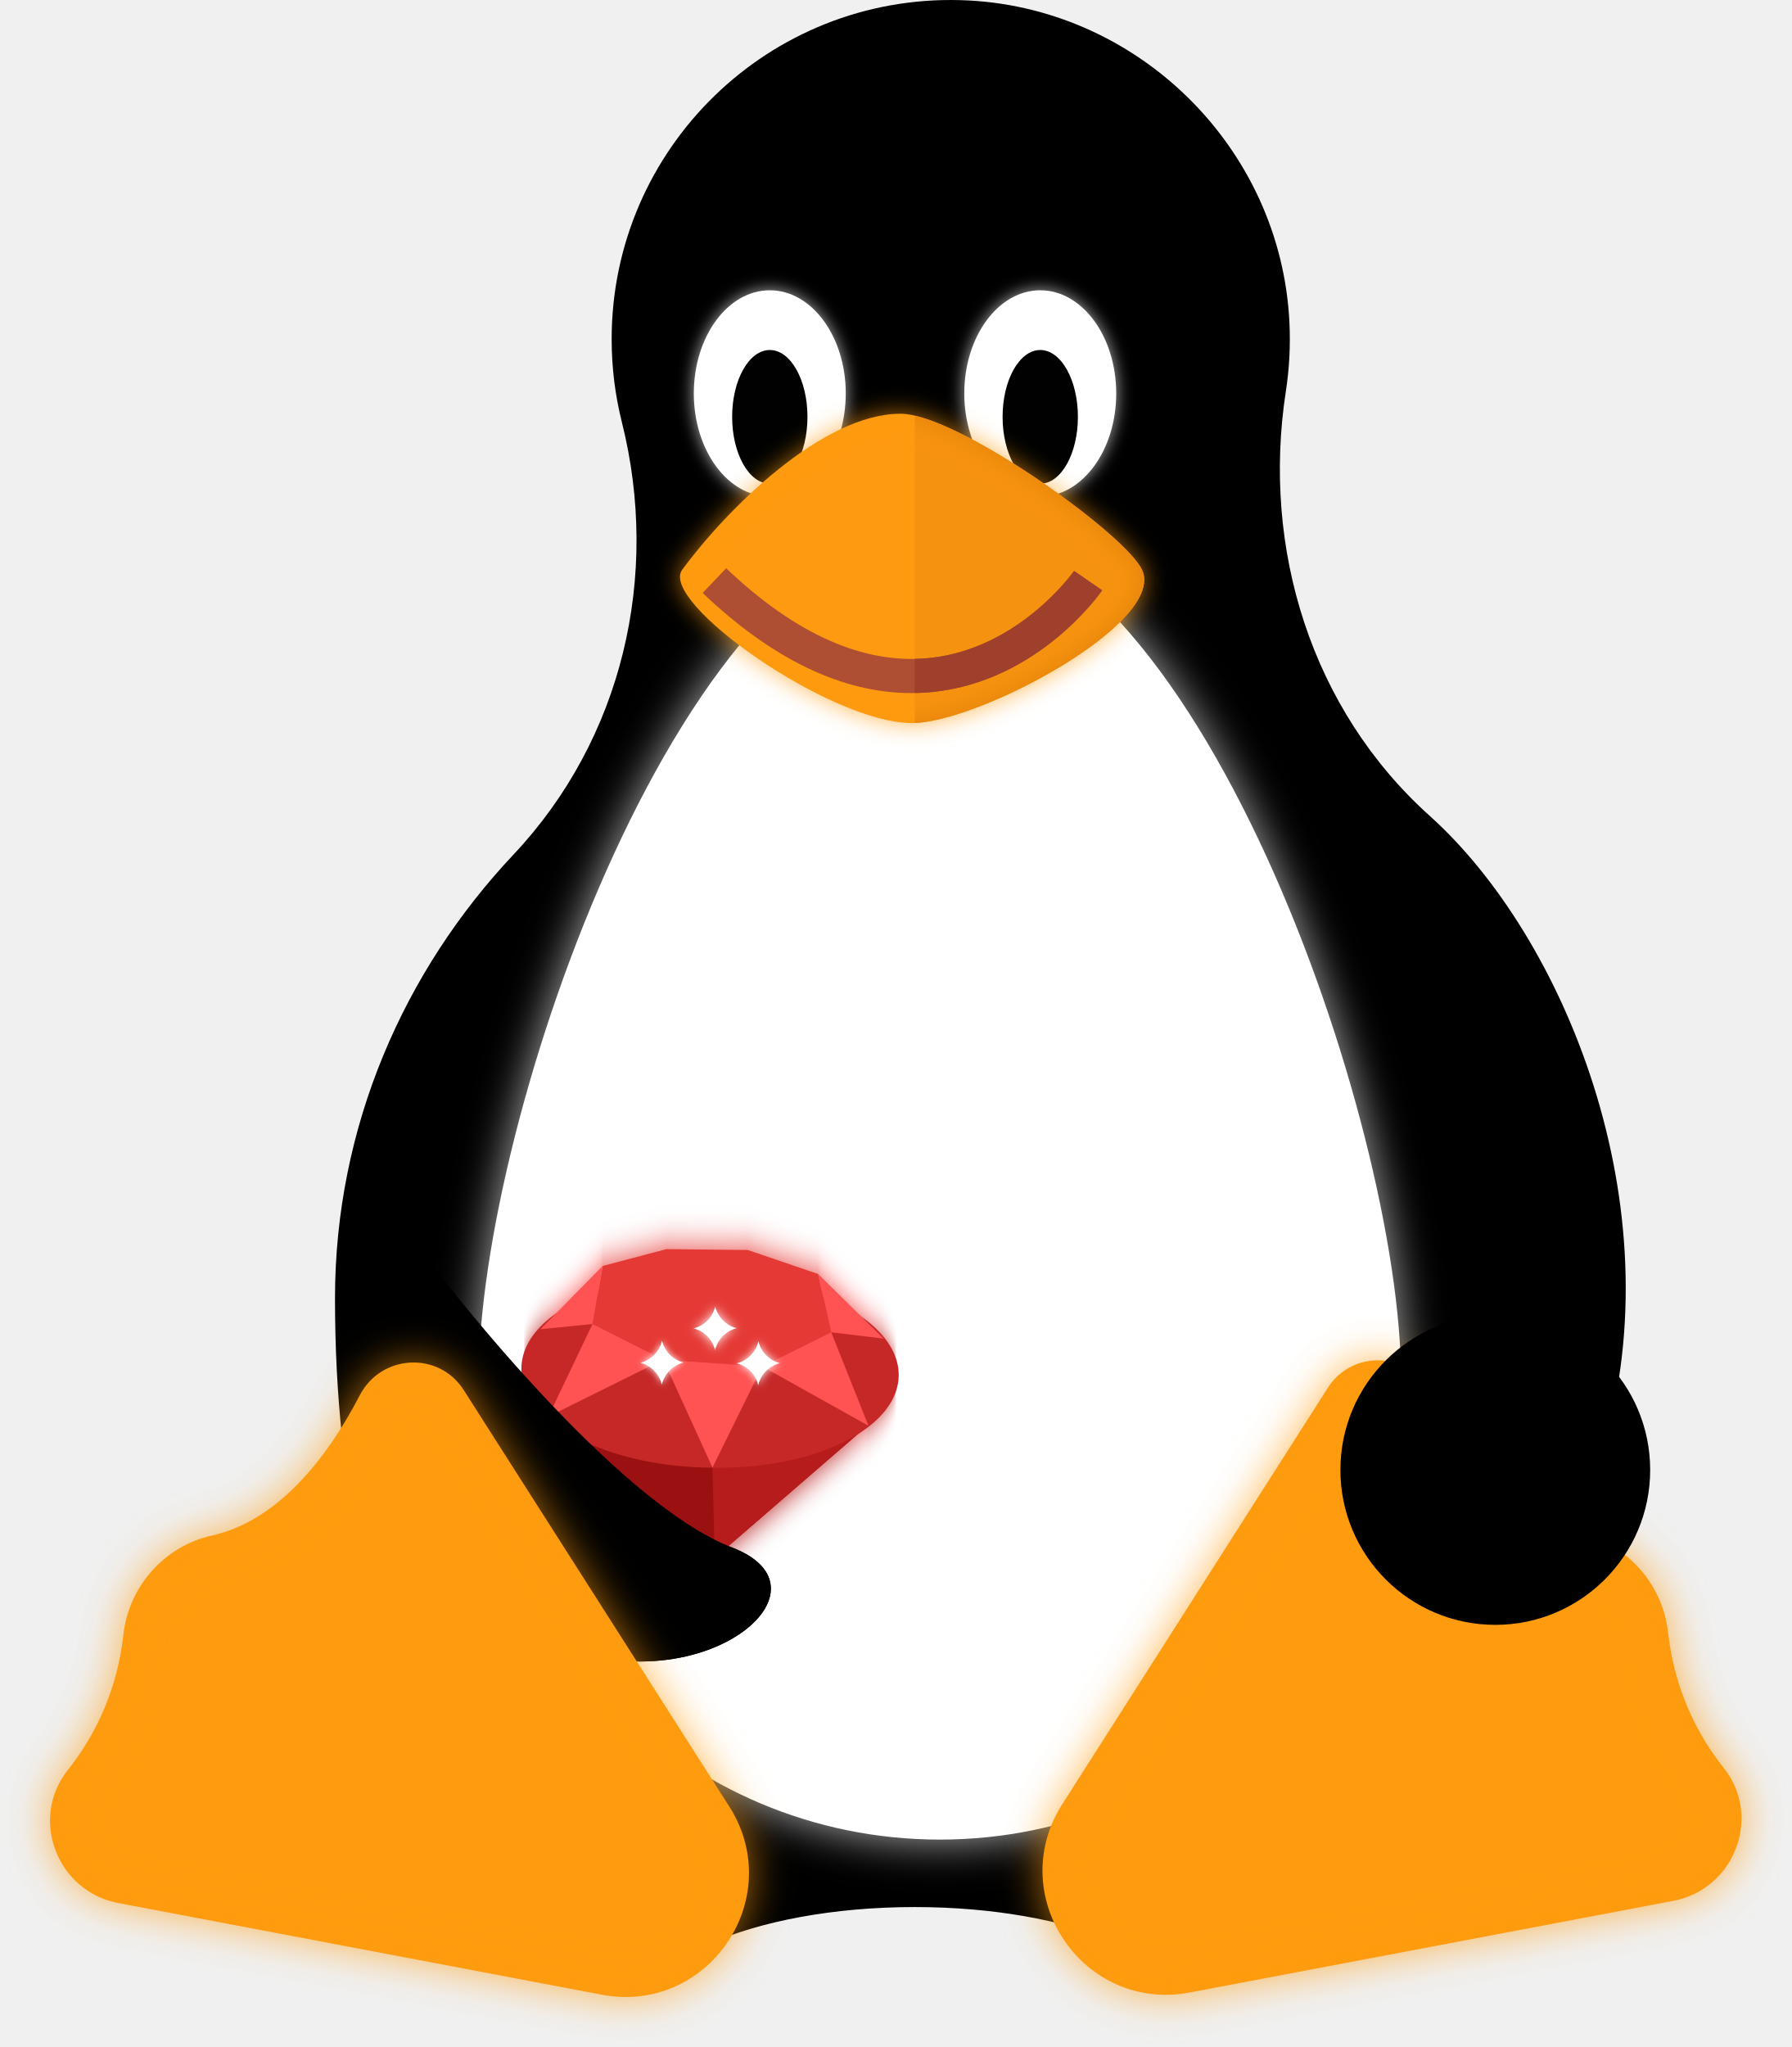
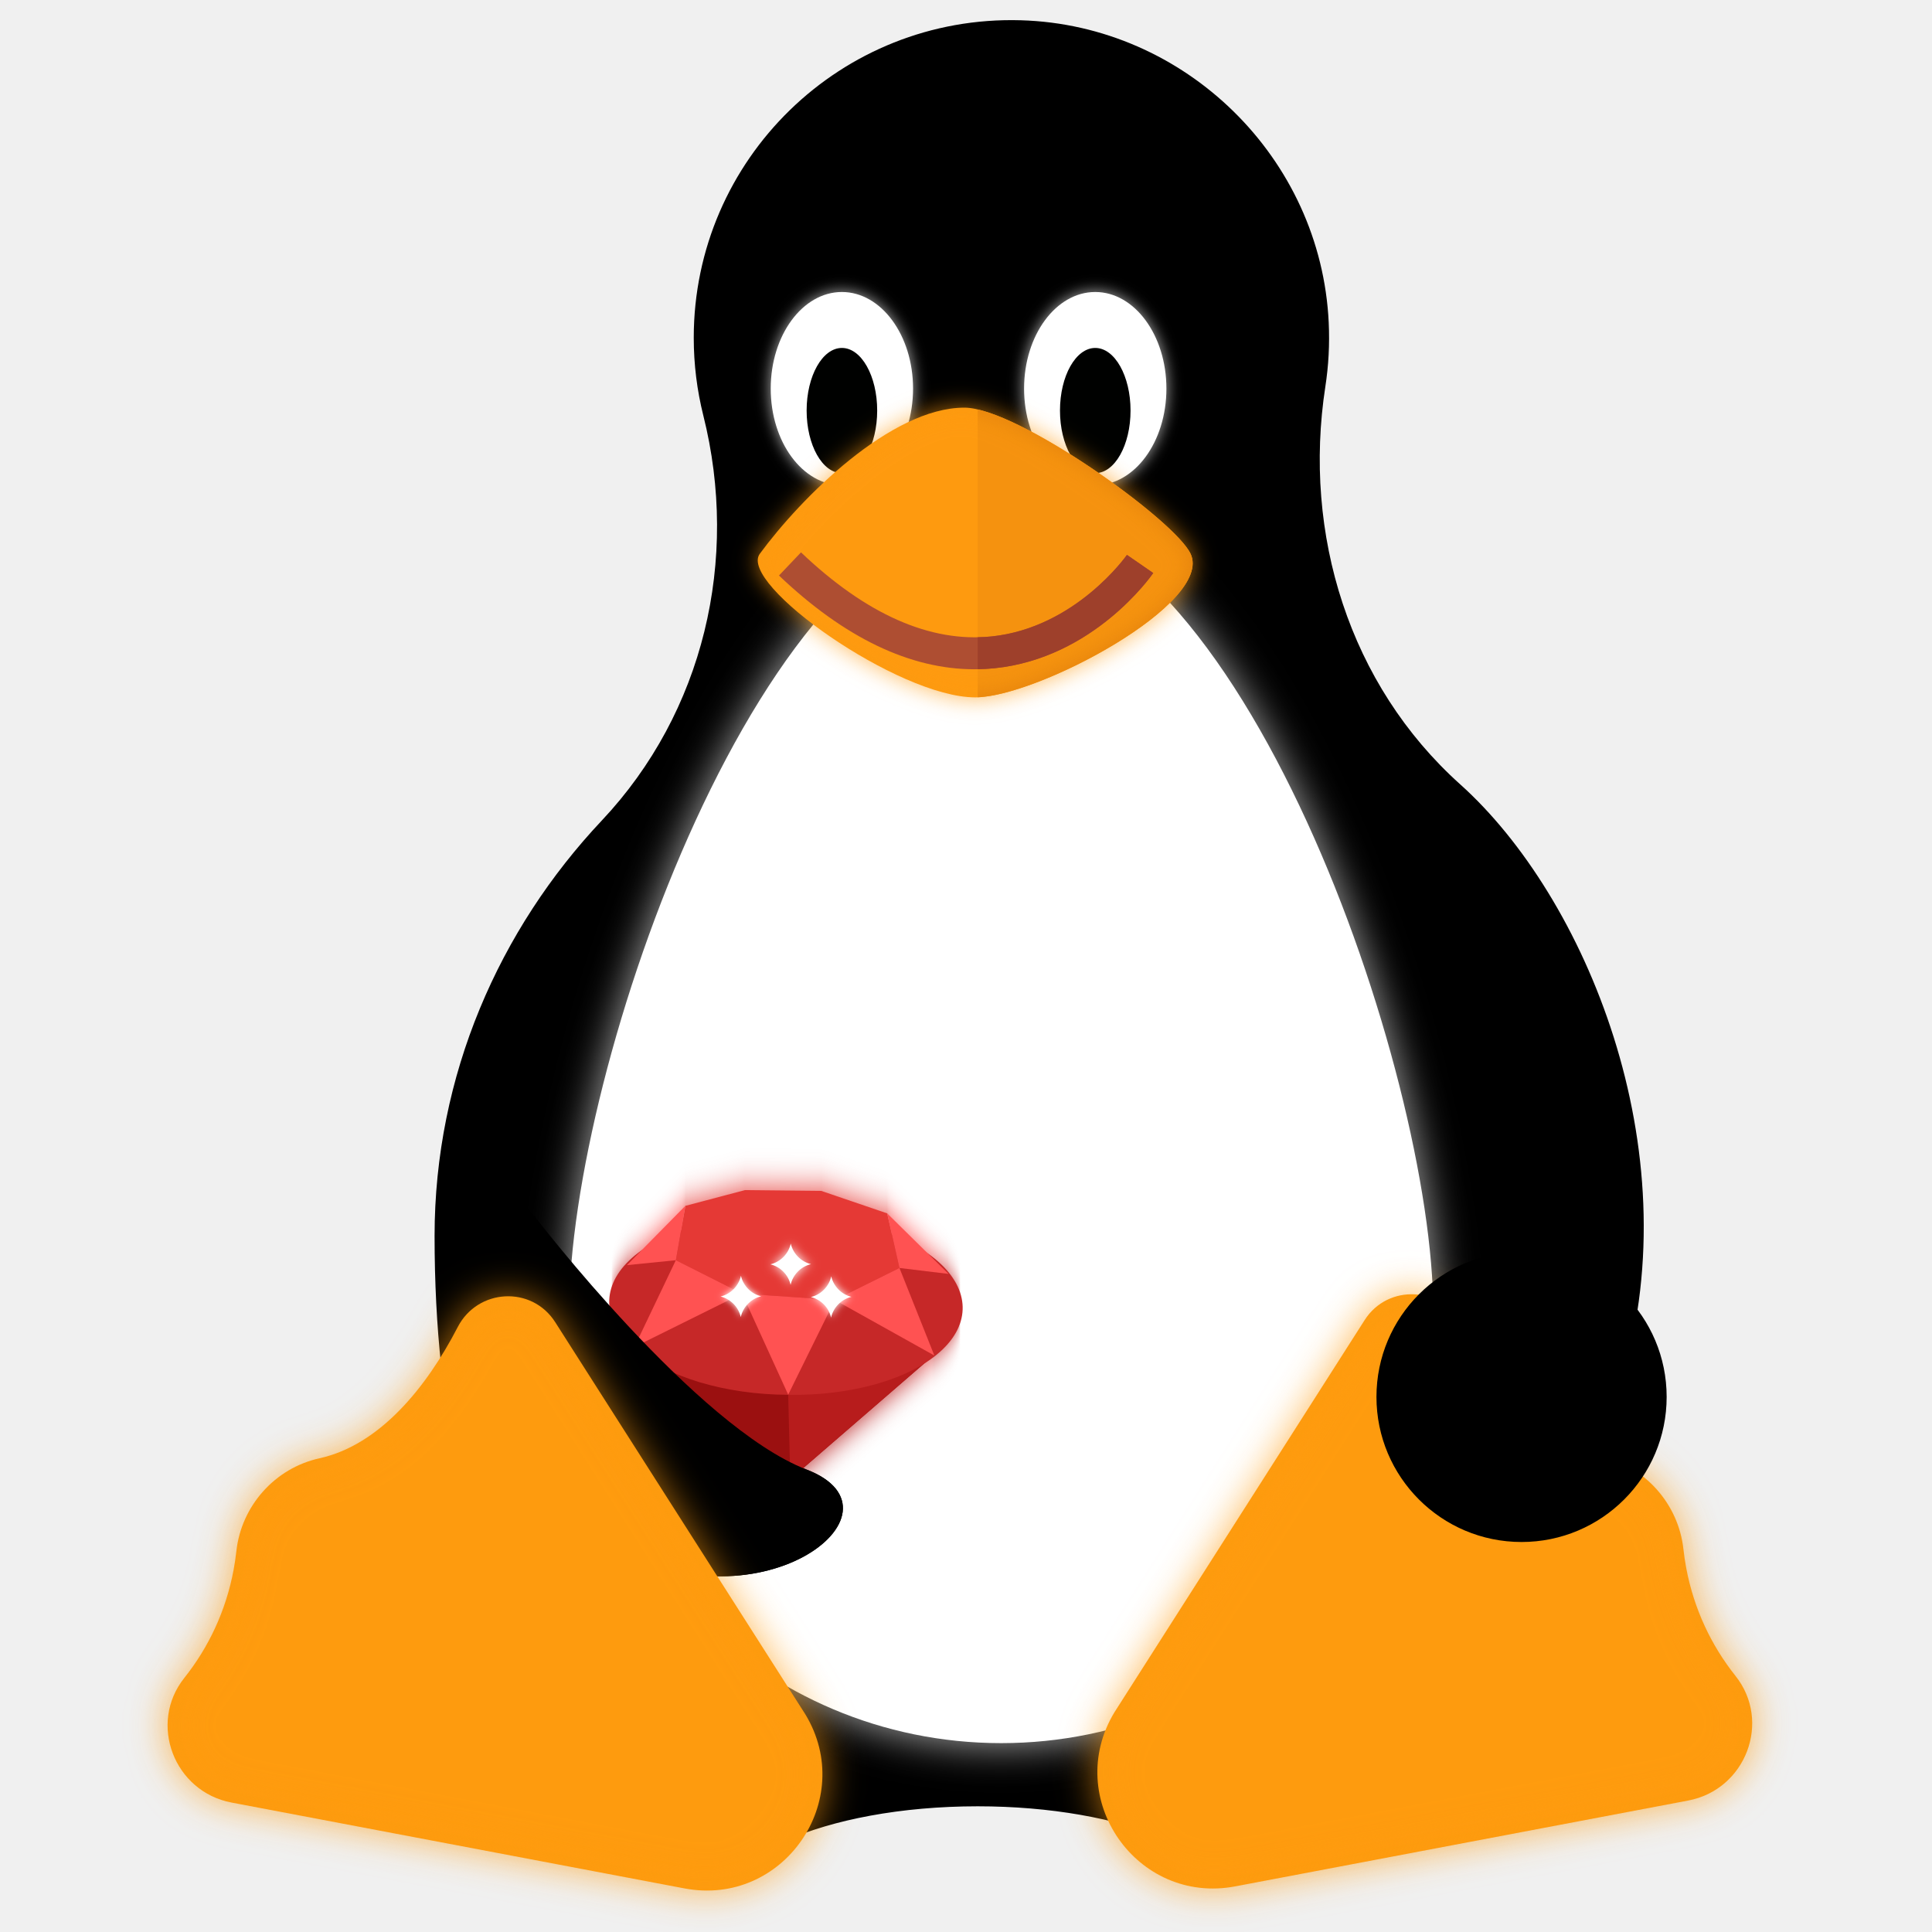
- <svg xmlns="http://www.w3.org/2000/svg" viewBox="0 0 83.393 95.268">
-   <defs>
-     <filter height="1.158" y="-.079" width="1.143" x="-.072" id="j" color-interpolation-filters="sRGB">
-       <feGaussianBlur stdDeviation="3.665" />
+ <svg xmlns="http://www.w3.org/2000/svg" viewBox="0 0 96 96" version="1.1" id="svg106" width="96" height="96">
+   <defs id="defs32">
+     <filter height="1.158" y="-0.079" width="1.143" x="-0.072" id="j" color-interpolation-filters="sRGB">
+       <feGaussianBlur stdDeviation="3.665" id="feGaussianBlur2" />
    </filter>
-     <filter color-interpolation-filters="sRGB" id="i" x="-.186" width="1.372" y="-.183" height="1.366">
-       <feGaussianBlur stdDeviation=".591" />
+     <filter color-interpolation-filters="sRGB" id="i" x="-0.186" width="1.372" y="-0.183" height="1.366">
+       <feGaussianBlur stdDeviation=".591" id="feGaussianBlur5" />
    </filter>
-     <filter color-interpolation-filters="sRGB" id="h" x="-.305" width="1.609" y="-.299" height="1.599">
-       <feGaussianBlur stdDeviation=".967" />
+     <filter color-interpolation-filters="sRGB" id="h" x="-0.305" width="1.609" y="-0.299" height="1.599">
+       <feGaussianBlur stdDeviation=".967" id="feGaussianBlur8" />
    </filter>
-     <filter color-interpolation-filters="sRGB" id="g" x="-.251" width="1.502" y="-.247" height="1.494">
-       <feGaussianBlur stdDeviation=".798" />
+     <filter color-interpolation-filters="sRGB" id="g" x="-0.251" width="1.502" y="-0.247" height="1.494">
+       <feGaussianBlur stdDeviation=".798" id="feGaussianBlur11" />
    </filter>
-     <filter color-interpolation-filters="sRGB" id="f" x="-.086" width="1.171" y="-.1" height="1.2">
-       <feGaussianBlur stdDeviation="1.588" />
+     <filter color-interpolation-filters="sRGB" id="f" x="-0.086" width="1.171" y="-0.1" height="1.2">
+       <feGaussianBlur stdDeviation="1.588" id="feGaussianBlur14" />
    </filter>
-     <filter height="1.158" y="-.079" width="1.143" x="-.072" id="e" color-interpolation-filters="sRGB">
-       <feGaussianBlur stdDeviation="3.665" />
+     <filter height="1.158" y="-0.079" width="1.143" x="-0.072" id="e" color-interpolation-filters="sRGB">
+       <feGaussianBlur stdDeviation="3.665" id="feGaussianBlur17" />
    </filter>
-     <filter height="1.188" y="-.094" width="1.125" x="-.062" id="d" color-interpolation-filters="sRGB">
-       <feGaussianBlur stdDeviation="2.126" />
+     <filter height="1.188" y="-0.094" width="1.125" x="-0.062" id="d" color-interpolation-filters="sRGB">
+       <feGaussianBlur stdDeviation="2.126" id="feGaussianBlur20" />
    </filter>
-     <filter color-interpolation-filters="sRGB" id="c" x="-.127" width="1.255" y="-.094" height="1.188">
-       <feGaussianBlur stdDeviation="1.418" />
+     <filter color-interpolation-filters="sRGB" id="c" x="-0.127" width="1.255" y="-0.094" height="1.188">
+       <feGaussianBlur stdDeviation="1.418" id="feGaussianBlur23" />
    </filter>
-     <filter color-interpolation-filters="sRGB" id="b" x="-.127" width="1.255" y="-.094" height="1.188">
-       <feGaussianBlur stdDeviation="1.418" />
+     <filter color-interpolation-filters="sRGB" id="b" x="-0.127" width="1.255" y="-0.094" height="1.188">
+       <feGaussianBlur stdDeviation="1.418" id="feGaussianBlur26" />
    </filter>
-     <filter color-interpolation-filters="sRGB" id="a" x="-.058" width="1.116" y="-.041" height="1.082">
-       <feGaussianBlur stdDeviation="3.937" />
+     <filter color-interpolation-filters="sRGB" id="a" x="-0.058" width="1.116" y="-0.041" height="1.082">
+       <feGaussianBlur stdDeviation="3.937" id="feGaussianBlur29" />
    </filter>
  </defs>
-   <path d="M66.56 37.977c-5.516-4.951-7.834-12.444-6.704-19.769.159-1.031.218-2.095.167-3.181C59.64 6.853 52.904.244 44.725.007c-8.932-.259-16.253 6.904-16.253 15.778 0 1.33.165 2.622.474 3.856 1.8 7.17.024 14.752-5.045 20.133-5.088 5.401-8.307 12.655-8.307 20.644 0 18.4 7.161 27.268 17.406 30.061 2.357-1.058 5.776-1.724 9.58-1.724 3.619 0 6.887.603 9.226 1.572 12.642-2.534 18.639-8.691 22.823-22.907 3.342-11.354-1.839-23.852-8.07-29.443z" />
-   <path filter="url(#a)" fill="#fff" opacity=".7" d="M84.225 242.448c0-45.34 36.325-150.337 81.134-150.337 44.809 0 81.134 105.528 81.134 150.337 0 44.809-36.325 81.134-81.134 81.134s-81.134-36.325-81.134-81.134z" transform="scale(.26458)" />
-   <path fill="#fff" d="M22.284 64.148c0-11.996 9.611-39.777 21.467-39.777 11.856 0 21.467 27.921 21.467 39.777 0 11.856-9.611 21.467-21.467 21.467-11.856 0-21.467-9.611-21.467-21.467zm17.085-45.838a3.536 4.8 0 01-3.536 4.8 3.536 4.8 0 01-3.536-4.8 3.536 4.8 0 013.536-4.8 3.536 4.8 0 013.536 4.8" />
-   <path filter="url(#b)" fill="#fff" opacity=".7" d="M148.799 69.203a13.363 18.14 0 01-13.363 18.14 13.363 18.14 0 01-13.363-18.14 13.363 18.14 0 0113.363-18.14 13.363 18.14 0 0113.363 18.14" transform="scale(.26458)" />
-   <path fill="#000100" d="M37.587 19.4a1.753 3.111 0 01-1.753 3.111 1.753 3.111 0 01-1.753-3.111 1.753 3.111 0 011.753-3.111 1.753 3.111 0 011.753 3.111" />
-   <path fill="#fff" d="M51.959 18.31a3.536 4.8 0 01-3.536 4.8 3.536 4.8 0 01-3.536-4.8 3.536 4.8 0 013.536-4.8 3.536 4.8 0 013.536 4.8" />
-   <path filter="url(#c)" fill="#fff" opacity=".7" d="M196.379 69.203a13.363 18.14 0 01-13.363 18.14 13.363 18.14 0 01-13.363-18.14 13.363 18.14 0 0113.363-18.14 13.363 18.14 0 0113.363 18.14" transform="scale(.26458)" />
-   <path fill="#000100" d="M50.176 19.4a1.753 3.111 0 01-1.753 3.111 1.753 3.111 0 01-1.753-3.111 1.753 3.111 0 011.753-3.111 1.753 3.111 0 011.753 3.111" />
-   <path fill="#ae4e32" d="M42.421 32.256c-3.198 0-6.46-1.563-9.713-4.659l1.094-1.15c3.243 3.086 6.427 4.49 9.461 4.178 4.189-.433 6.71-4.018 6.735-4.054l1.307.902c-.119.172-2.97 4.224-7.878 4.73a9.761 9.761 0 01-1.006.052z" />
-   <path fill="#9e402b" d="M43.263 30.625c-.226.023-.454.034-.682.038v1.589c.282-.005.564-.019.845-.048 4.908-.507 7.759-4.559 7.878-4.73l-1.307-.902c-.024.036-2.546 3.621-6.734 4.054z" />
-   <path fill="#fe9a0f" d="M53.159 26.518c1.155 2.462-7.64 7.134-10.702 7.134-3.82 0-11.797-5.646-10.702-7.135 2.043-2.778 6.503-7.261 10.165-7.261 2.638 0 10.454 5.587 11.239 7.261z" />
-   <path fill="#e2810c" d="M53.159 26.518c-.727-1.551-7.491-6.461-10.578-7.172v14.3c3.165-.116 11.718-4.698 10.578-7.129z" />
-   <path d="M200.916 100.224c4.364 9.307-28.874 26.965-40.448 26.965-14.437 0-44.586-21.338-40.448-26.965 7.721-10.5 24.579-27.442 38.419-27.442 9.971 0 39.511 21.118 42.477 27.442z" fill="#fe9a0f" transform="scale(.26458)" opacity=".7" filter="url(#d)" />
-   <path fill="#ae4e32" d="M42.421 32.256c-3.198 0-6.46-1.563-9.713-4.659l1.094-1.15c3.243 3.086 6.427 4.49 9.461 4.178 4.189-.433 6.71-4.018 6.735-4.054l1.307.902c-.119.172-2.97 4.224-7.878 4.73a9.761 9.761 0 01-1.006.052z" />
-   <path fill="#9e402b" d="M43.263 30.625c-.226.023-.454.034-.682.038v1.589c.282-.005.564-.019.845-.048 4.908-.507 7.759-4.559 7.878-4.73l-1.307-.902c-.024.036-2.546 3.621-6.734 4.054z" />
-   <path fill="#fe9b0e" d="M66.649 64.842c1.561 3.014 3.881 5.861 6.875 6.52 2.208.486 3.877 2.365 4.124 4.612.034.312.08.625.139.938.381 2.032 1.244 3.851 2.448 5.362 1.807 2.269.505 5.653-2.346 6.193l-22.507 4.265c-4.902.929-8.59-4.386-6.004-8.653l12.427-19.484c1.163-1.824 3.849-1.676 4.843.245z" />
-   <path d="M251.9 245.073c5.898 11.393 14.67 22.153 25.984 24.644 8.344 1.837 14.655 8.937 15.586 17.43.129 1.179.304 2.361.527 3.546 1.441 7.679 4.702 14.555 9.252 20.267 6.831 8.576 1.907 21.367-8.865 23.408l-85.065 16.121c-18.529 3.512-32.467-16.577-22.691-32.704l46.968-73.639c4.396-6.894 14.546-6.335 18.304.927z" fill="#fe9b0e" transform="scale(.26458)" opacity=".71" filter="url(#e)" />
-   <path d="M76.815 68.411a7.21 7.21 0 01-7.21 7.21 7.21 7.21 0 01-7.21-7.21 7.21 7.21 0 017.21-7.21 7.21 7.21 0 017.21 7.21m-55.93-7.9s7.704 9.393 13.194 11.509c5.49 2.117-2.611 8.262-10.02 3.602-7.408-4.66-3.175-15.111-3.175-15.111z" />
-   <g filter="url(#f)" transform="matrix(.2776 .27356 -.26404 .26795 32.72722 50.84483)">
-     <path fill="#9b1010" d="M42 14l-2 26-26 2z" />
-     <path fill="#b71c1c" d="M28 28l12 12 2-26z" />
-     <path fill="#c62828" d="M15.752 15.752a22.621 11.664-45.001 1016.496 16.495 22.621 11.664-45.001 10-16.496-16.495z" />
-     <path fill="#e53935" d="M10 17l7-7 8-4 6 4-3 9-9 8-9 3-4-6z" />
-     <path fill="#ff5252" d="M31 10l-6-4h11zm11 5l-11-5-3 9zM19 27l13.235 5.235L28 19zm-9 3l4 12 5-15zm-4-6v11l4-5z" />
+   <path d="M 72.56,38.977 C 67.044,34.026 64.726,26.533 65.856,19.207 66.015,18.177 66.074,17.113 66.023,16.026 65.64,7.853 58.904,1.244 50.725,1.007 41.793,0.748 34.472,7.911 34.472,16.784 c 0,1.33 0.165,2.622 0.474,3.856 1.8,7.17 0.024,14.752 -5.045,20.133 -5.088,5.401 -8.307,12.655 -8.307,20.644 0,18.4 7.161,27.268 17.406,30.061 2.357,-1.058 5.776,-1.724 9.58,-1.724 3.619,0 6.887,0.603 9.226,1.572 12.642,-2.534 18.639,-8.691 22.823,-22.907 3.342,-11.354 -1.839,-23.852 -8.07,-29.443 z" id="path34" />
+   <path filter="url(#a)" fill="#ffffff" opacity="0.7" d="m 84.225,242.448 c 0,-45.34 36.325,-150.337 81.134,-150.337 44.809,0 81.134,105.528 81.134,150.337 0,44.809 -36.325,81.134 -81.134,81.134 -44.809,0 -81.134,-36.325 -81.134,-81.134 z" transform="matrix(0.26458,0,0,0.26458,5.99991,1)" id="path36" />
+   <path fill="#ffffff" d="m 28.284,65.148 c 0,-11.996 9.611,-39.777 21.467,-39.777 11.856,0 21.467,27.921 21.467,39.777 0,11.856 -9.611,21.467 -21.467,21.467 -11.856,0 -21.467,-9.611 -21.467,-21.467 z m 17.085,-45.838 a 3.536,4.8 0 0 1 -3.536,4.8 3.536,4.8 0 0 1 -3.536,-4.8 3.536,4.8 0 0 1 3.536,-4.8 3.536,4.8 0 0 1 3.536,4.8" id="path38" />
+   <path filter="url(#b)" fill="#ffffff" opacity="0.7" d="m 148.799,69.203 a 13.363,18.14 0 0 1 -13.363,18.14 13.363,18.14 0 0 1 -13.363,-18.14 13.363,18.14 0 0 1 13.363,-18.14 13.363,18.14 0 0 1 13.363,18.14" transform="matrix(0.26458,0,0,0.26458,5.99991,1)" id="path40" />
+   <path fill="#000100" d="m 43.587,20.4 a 1.753,3.111 0 0 1 -1.753,3.111 1.753,3.111 0 0 1 -1.753,-3.111 1.753,3.111 0 0 1 1.753,-3.111 1.753,3.111 0 0 1 1.753,3.111" id="path42" />
+   <path fill="#ffffff" d="m 57.958,19.31 a 3.536,4.8 0 0 1 -3.536,4.8 3.536,4.8 0 0 1 -3.536,-4.8 3.536,4.8 0 0 1 3.536,-4.8 3.536,4.8 0 0 1 3.536,4.8" id="path44" />
+   <path filter="url(#c)" fill="#ffffff" opacity="0.7" d="m 196.379,69.203 a 13.363,18.14 0 0 1 -13.363,18.14 13.363,18.14 0 0 1 -13.363,-18.14 13.363,18.14 0 0 1 13.363,-18.14 13.363,18.14 0 0 1 13.363,18.14" transform="matrix(0.26458,0,0,0.26458,5.99991,1)" id="path46" />
+   <path fill="#000100" d="m 56.176,20.4 a 1.753,3.111 0 0 1 -1.753,3.111 1.753,3.111 0 0 1 -1.753,-3.111 1.753,3.111 0 0 1 1.753,-3.111 1.753,3.111 0 0 1 1.753,3.111" id="path48" />
+   <path fill="#ae4e32" d="m 48.42,33.256 c -3.198,0 -6.46,-1.563 -9.713,-4.659 l 1.094,-1.15 c 3.243,3.086 6.427,4.49 9.461,4.178 4.189,-0.433 6.71,-4.018 6.735,-4.054 l 1.307,0.902 c -0.119,0.172 -2.97,4.224 -7.878,4.73 a 9.761,9.761 0 0 1 -1.006,0.052 z" id="path50" />
+   <path fill="#9e402b" d="m 49.263,31.625 c -0.226,0.023 -0.454,0.034 -0.682,0.038 v 1.589 c 0.282,-0.005 0.564,-0.019 0.845,-0.048 4.908,-0.507 7.759,-4.559 7.878,-4.73 l -1.307,-0.902 c -0.024,0.036 -2.546,3.621 -6.734,4.054 z" id="path52" />
+   <path fill="#fe9a0f" d="m 59.159,27.518 c 1.155,2.462 -7.64,7.134 -10.702,7.134 -3.82,0 -11.797,-5.646 -10.702,-7.135 2.043,-2.778 6.503,-7.261 10.165,-7.261 2.638,0 10.454,5.587 11.239,7.261 z" id="path54" />
+   <path fill="#e2810c" d="M 59.159,27.518 C 58.431,25.967 51.668,21.057 48.581,20.346 v 14.3 c 3.165,-0.116 11.718,-4.698 10.578,-7.129 z" id="path56" />
+   <path d="m 200.916,100.224 c 4.364,9.307 -28.874,26.965 -40.448,26.965 -14.437,0 -44.586,-21.338 -40.448,-26.965 7.721,-10.5 24.579,-27.442 38.419,-27.442 9.971,0 39.511,21.118 42.477,27.442 z" fill="#fe9a0f" transform="matrix(0.26458,0,0,0.26458,5.99991,1)" opacity="0.7" filter="url(#d)" id="path58" />
+   <path fill="#ae4e32" d="m 48.42,33.256 c -3.198,0 -6.46,-1.563 -9.713,-4.659 l 1.094,-1.15 c 3.243,3.086 6.427,4.49 9.461,4.178 4.189,-0.433 6.71,-4.018 6.735,-4.054 l 1.307,0.902 c -0.119,0.172 -2.97,4.224 -7.878,4.73 a 9.761,9.761 0 0 1 -1.006,0.052 z" id="path60" />
+   <path fill="#9e402b" d="m 49.263,31.625 c -0.226,0.023 -0.454,0.034 -0.682,0.038 v 1.589 c 0.282,-0.005 0.564,-0.019 0.845,-0.048 4.908,-0.507 7.759,-4.559 7.878,-4.73 l -1.307,-0.902 c -0.024,0.036 -2.546,3.621 -6.734,4.054 z" id="path62" />
+   <path fill="#fe9b0e" d="m 72.649,65.842 c 1.561,3.014 3.881,5.861 6.875,6.52 2.208,0.486 3.877,2.365 4.124,4.612 0.034,0.312 0.08,0.625 0.139,0.938 0.381,2.032 1.244,3.851 2.448,5.362 1.807,2.269 0.505,5.653 -2.346,6.193 l -22.507,4.265 c -4.902,0.929 -8.59,-4.386 -6.004,-8.653 L 67.806,65.597 c 1.163,-1.824 3.849,-1.676 4.843,0.245 z" id="path64" />
+   <path d="m 251.9,245.073 c 5.898,11.393 14.67,22.153 25.984,24.644 8.344,1.837 14.655,8.937 15.586,17.43 0.129,1.179 0.304,2.361 0.527,3.546 1.441,7.679 4.702,14.555 9.252,20.267 6.831,8.576 1.907,21.367 -8.865,23.408 l -85.065,16.121 c -18.529,3.512 -32.467,-16.577 -22.691,-32.704 l 46.968,-73.639 c 4.396,-6.894 14.546,-6.335 18.304,0.927 z" fill="#fe9b0e" transform="matrix(0.26458,0,0,0.26458,5.99991,1)" opacity="0.71" filter="url(#e)" id="path66" />
+   <path d="m 82.815,69.411 a 7.21,7.21 0 0 1 -7.21,7.21 7.21,7.21 0 0 1 -7.21,-7.21 7.21,7.21 0 0 1 7.21,-7.21 7.21,7.21 0 0 1 7.21,7.21 M 26.885,61.511 c 0,0 7.704,9.393 13.194,11.509 5.49,2.117 -2.611,8.262 -10.02,3.602 -7.408,-4.66 -3.175,-15.111 -3.175,-15.111 z" id="path68" />
+   <g filter="url(#f)" transform="matrix(0.2776,0.27356,-0.26404,0.26795,38.72713,51.84483)" id="g80">
+     <path fill="#9b1010" d="M 42,14 40,40 14,42 Z" id="path70" />
+     <path fill="#b71c1c" d="M 28,28 40,40 42,14 Z" id="path72" />
+     <path fill="#c62828" d="M 15.752,15.752 A 22.621,11.664 -45.001 1 0 32.248,32.248 22.621,11.664 -45.001 1 0 15.752,15.752 Z" id="path74" />
+     <path fill="#e53935" d="m 10,17 7,-7 8,-4 6,4 -3,9 -9,8 -9,3 -4,-6 z" id="path76" />
+     <path fill="#ff5252" d="M 31,10 25,6 h 11 z m 11,5 -11,-5 -3,9 z M 19,27 32.235,32.235 28,19 Z m -9,3 4,12 5,-15 z M 6,24 v 11 l 4,-5 z" id="path78" />
  </g>
-   <path d="M40.69 66.086l-7.42 6.42-7.746-6.577z" fill="#9b1010" />
-   <path d="M33.107 66.007l.163 6.498 7.42-6.42z" fill="#b71c1c" />
-   <path d="M32.941 59.375a8.666 4.464 1.326 10.224 8.932 8.666 4.464 1.326 10-.224-8.932z" fill="#c62828" />
-   <path d="M31.015 58.136l3.792.039 3.277 1.117.61 2.713-3.209 1.591-4.611-.318-3.291-1.658.474-2.702z" fill="#e53935" />
-   <path d="M38.693 62.005l-.61-2.713 3.054 3.009zm1.734 4.349l-1.734-4.349-3.209 1.591zm-9.554-3.077l2.292 5.023 2.319-4.705zm-3.291-1.658L25.524 65.929l5.349-2.651zm.474-2.702l-2.904 2.947 2.431-.245z" fill="#ff5252" />
-   <path d="M20.592 59.473s7.997 10.431 13.487 12.548c5.49 2.117-2.611 8.262-10.02 3.602-5.784-3.638-6.903-15.294-6.049-18.263.24-.834 2.582 2.113 2.582 2.113z" />
-   <path fill="#fe9b0e" d="M16.744 64.943c-1.561 3.014-3.881 5.861-6.875 6.52-2.208.486-3.877 2.365-4.124 4.612a12.441 12.441 0 01-.139.938C5.225 79.045 4.362 80.864 3.159 82.375c-1.807 2.269-.505 5.653 2.346 6.193L28.011 92.834c4.902.929 8.59-4.386 6.004-8.653L21.588 64.697c-1.163-1.824-3.849-1.676-4.843.245z" />
-   <path fill="#fff" d="M35.304 62.419c-.114.508-.506.907-1.012 1.031.5.124.888.518 1.004 1.02.114-.508.506-.907 1.012-1.03-.5-.124-.888-.518-1.004-1.02zm-2.011-1.626c-.114.508-.506.907-1.012 1.031.5.124.888.518 1.004 1.02.114-.508.506-.907 1.012-1.03-.5-.124-.888-.518-1.004-1.02zm-2.476 1.599c-.114.508-.506.907-1.012 1.031.5.124.888.518 1.004 1.02.114-.508.506-.907 1.012-1.03-.5-.124-.888-.518-1.004-1.02z" class="spark3" />
-   <path filter="url(#g)" fill="#fff" class="spark3" d="M133.433 235.913c-.432 1.919-1.913 3.428-3.825 3.895 1.89.47 3.356 1.959 3.796 3.855.432-1.919 1.914-3.428 3.825-3.895-1.89-.469-3.356-1.959-3.797-3.856z" transform="scale(.26458)" />
-   <path filter="url(#h)" fill="#fff" d="M125.831 229.769c-.432 1.919-1.913 3.428-3.825 3.895 1.89.47 3.356 1.959 3.796 3.855.432-1.919 1.914-3.428 3.825-3.895-1.89-.469-3.356-1.959-3.797-3.856z" class="spark3" transform="scale(.26458)" />
-   <path filter="url(#i)" fill="#fff" d="M116.474 235.811c-.432 1.919-1.913 3.428-3.825 3.895 1.89.47 3.356 1.959 3.796 3.855.432-1.919 1.914-3.428 3.825-3.895-1.89-.469-3.356-1.959-3.797-3.856z" class="spark3" transform="scale(.26458)" />
-   <path d="M63.286 245.453c-5.898 11.393-14.67 22.153-25.984 24.644-8.344 1.837-14.655 8.937-15.586 17.43-.129 1.179-.304 2.361-.526 3.546-1.441 7.679-4.702 14.555-9.252 20.267-6.831 8.576-1.907 21.367 8.865 23.408l85.065 16.121c18.529 3.512 32.467-16.577 22.691-32.704l-46.968-73.639c-4.397-6.894-14.547-6.335-18.305.927z" fill="#fe9b0e" transform="scale(.26458)" opacity=".7" filter="url(#j)" />
+   <path d="m 46.69,67.086 -7.42,6.42 -7.746,-6.577 z" fill="#9b1010" id="path82" />
+   <path d="m 39.107,67.007 0.163,6.498 7.42,-6.42 z" fill="#b71c1c" id="path84" />
+   <path d="m 38.941,60.375 a 8.666,4.464 1.326 1 0 0.224,8.932 8.666,4.464 1.326 1 0 -0.224,-8.932 z" fill="#c62828" id="path86" />
+   <path d="m 37.015,59.136 3.792,0.039 3.277,1.117 0.61,2.713 -3.209,1.591 -4.611,-0.318 -3.291,-1.658 0.474,-2.702 z" fill="#e53935" id="path88" />
+   <path d="m 44.693,63.005 -0.61,-2.713 3.054,3.009 z m 1.734,4.349 -1.734,-4.349 -3.209,1.591 z m -9.554,-3.077 2.292,5.023 2.319,-4.705 z m -3.291,-1.658 -2.058,4.31 5.349,-2.651 z m 0.474,-2.702 -2.904,2.947 2.431,-0.245 z" fill="#ff5252" id="path90" />
+   <path d="m 26.592,60.473 c 0,0 7.997,10.431 13.487,12.548 5.49,2.117 -2.611,8.262 -10.02,3.602 -5.784,-3.638 -6.903,-15.294 -6.049,-18.263 0.24,-0.834 2.582,2.113 2.582,2.113 z" id="path92" />
+   <path fill="#fe9b0e" d="m 22.744,65.943 c -1.561,3.014 -3.881,5.861 -6.875,6.52 -2.208,0.486 -3.877,2.365 -4.124,4.612 a 12.441,12.441 0 0 1 -0.139,0.938 c -0.381,2.032 -1.244,3.851 -2.448,5.362 -1.807,2.269 -0.505,5.653 2.346,6.193 L 34.011,93.834 c 4.902,0.929 8.59,-4.386 6.004,-8.653 L 27.587,65.697 c -1.163,-1.824 -3.849,-1.676 -4.843,0.245 z" id="path94" />
+   <path fill="#ffffff" d="m 41.304,63.419 c -0.114,0.508 -0.506,0.907 -1.012,1.031 0.5,0.124 0.888,0.518 1.004,1.02 0.114,-0.508 0.506,-0.907 1.012,-1.03 -0.5,-0.124 -0.888,-0.518 -1.004,-1.02 z m -2.011,-1.626 c -0.114,0.508 -0.506,0.907 -1.012,1.031 0.5,0.124 0.888,0.518 1.004,1.02 0.114,-0.508 0.506,-0.907 1.012,-1.03 -0.5,-0.124 -0.888,-0.518 -1.004,-1.02 z m -2.476,1.599 c -0.114,0.508 -0.506,0.907 -1.012,1.031 0.5,0.124 0.888,0.518 1.004,1.02 0.114,-0.508 0.506,-0.907 1.012,-1.03 -0.5,-0.124 -0.888,-0.518 -1.004,-1.02 z" class="spark3" id="path96" />
+   <path filter="url(#g)" fill="#ffffff" class="spark3" d="m 133.433,235.913 c -0.432,1.919 -1.913,3.428 -3.825,3.895 1.89,0.47 3.356,1.959 3.796,3.855 0.432,-1.919 1.914,-3.428 3.825,-3.895 -1.89,-0.469 -3.356,-1.959 -3.797,-3.856 z" transform="matrix(0.26458,0,0,0.26458,5.99991,1)" id="path98" />
+   <path filter="url(#h)" fill="#ffffff" d="m 125.831,229.769 c -0.432,1.919 -1.913,3.428 -3.825,3.895 1.89,0.47 3.356,1.959 3.796,3.855 0.432,-1.919 1.914,-3.428 3.825,-3.895 -1.89,-0.469 -3.356,-1.959 -3.797,-3.856 z" class="spark3" transform="matrix(0.26458,0,0,0.26458,5.99991,1)" id="path100" />
+   <path filter="url(#i)" fill="#ffffff" d="m 116.474,235.811 c -0.432,1.919 -1.913,3.428 -3.825,3.895 1.89,0.47 3.356,1.959 3.796,3.855 0.432,-1.919 1.914,-3.428 3.825,-3.895 -1.89,-0.469 -3.356,-1.959 -3.797,-3.856 z" class="spark3" transform="matrix(0.26458,0,0,0.26458,5.99991,1)" id="path102" />
+   <path d="m 63.286,245.453 c -5.898,11.393 -14.67,22.153 -25.984,24.644 -8.344,1.837 -14.655,8.937 -15.586,17.43 -0.129,1.179 -0.304,2.361 -0.526,3.546 -1.441,7.679 -4.702,14.555 -9.252,20.267 -6.831,8.576 -1.907,21.367 8.865,23.408 l 85.065,16.121 c 18.529,3.512 32.467,-16.577 22.691,-32.704 l -46.968,-73.639 c -4.397,-6.894 -14.547,-6.335 -18.305,0.927 z" fill="#fe9b0e" transform="matrix(0.26458,0,0,0.26458,5.99991,1)" opacity="0.7" filter="url(#j)" id="path104" />
</svg>
